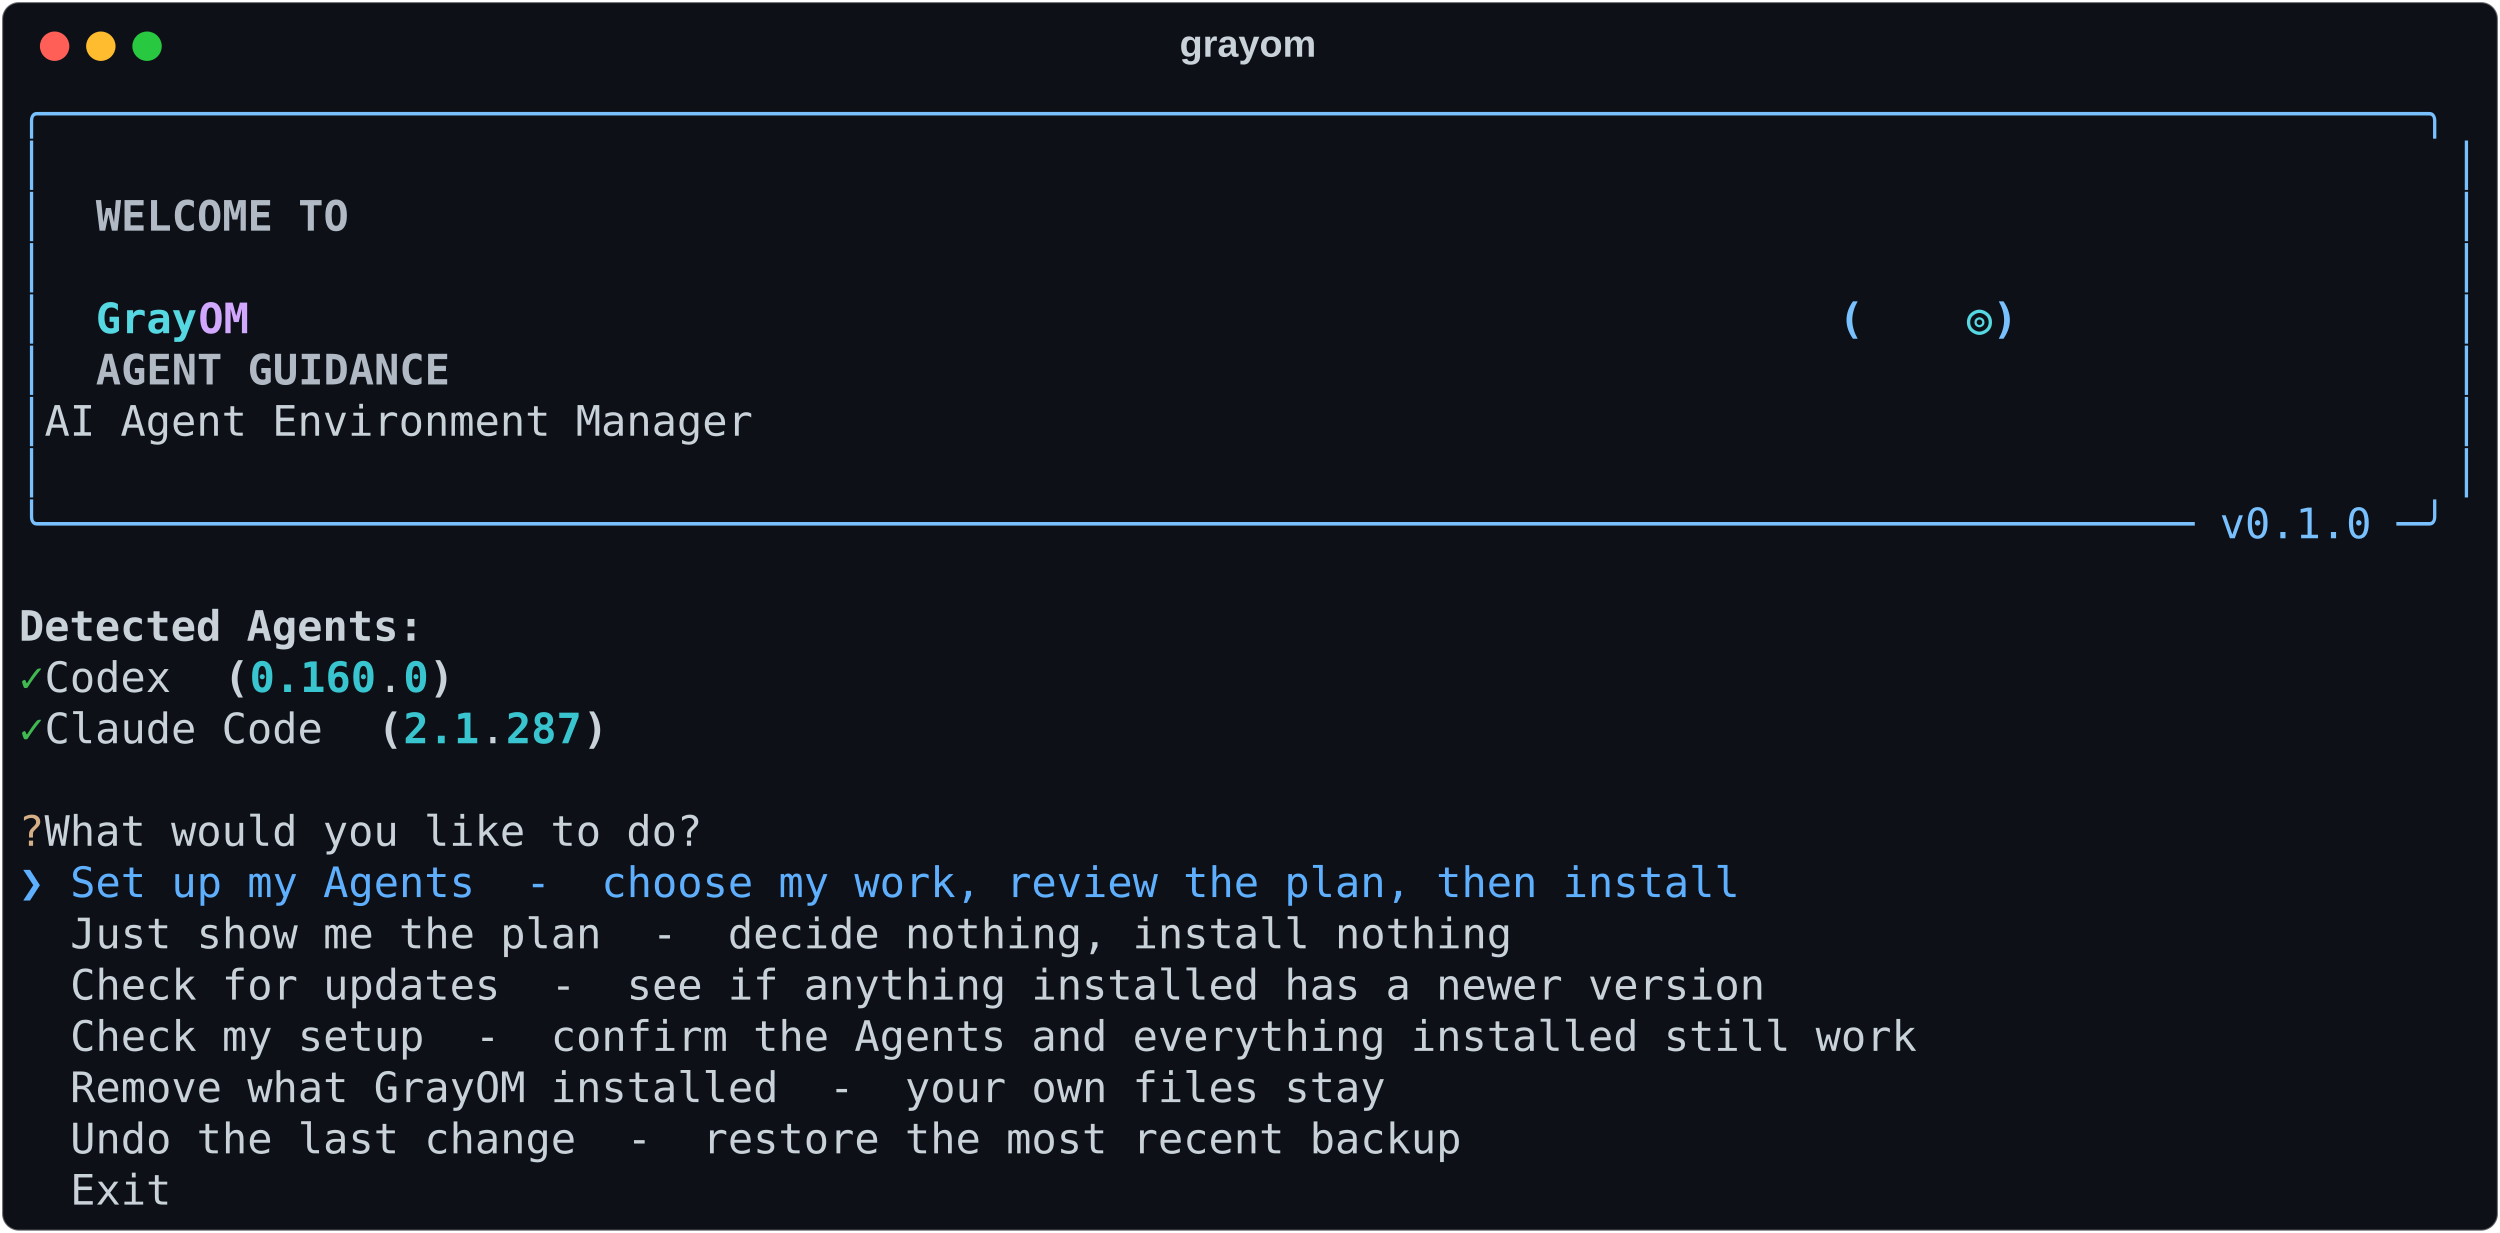
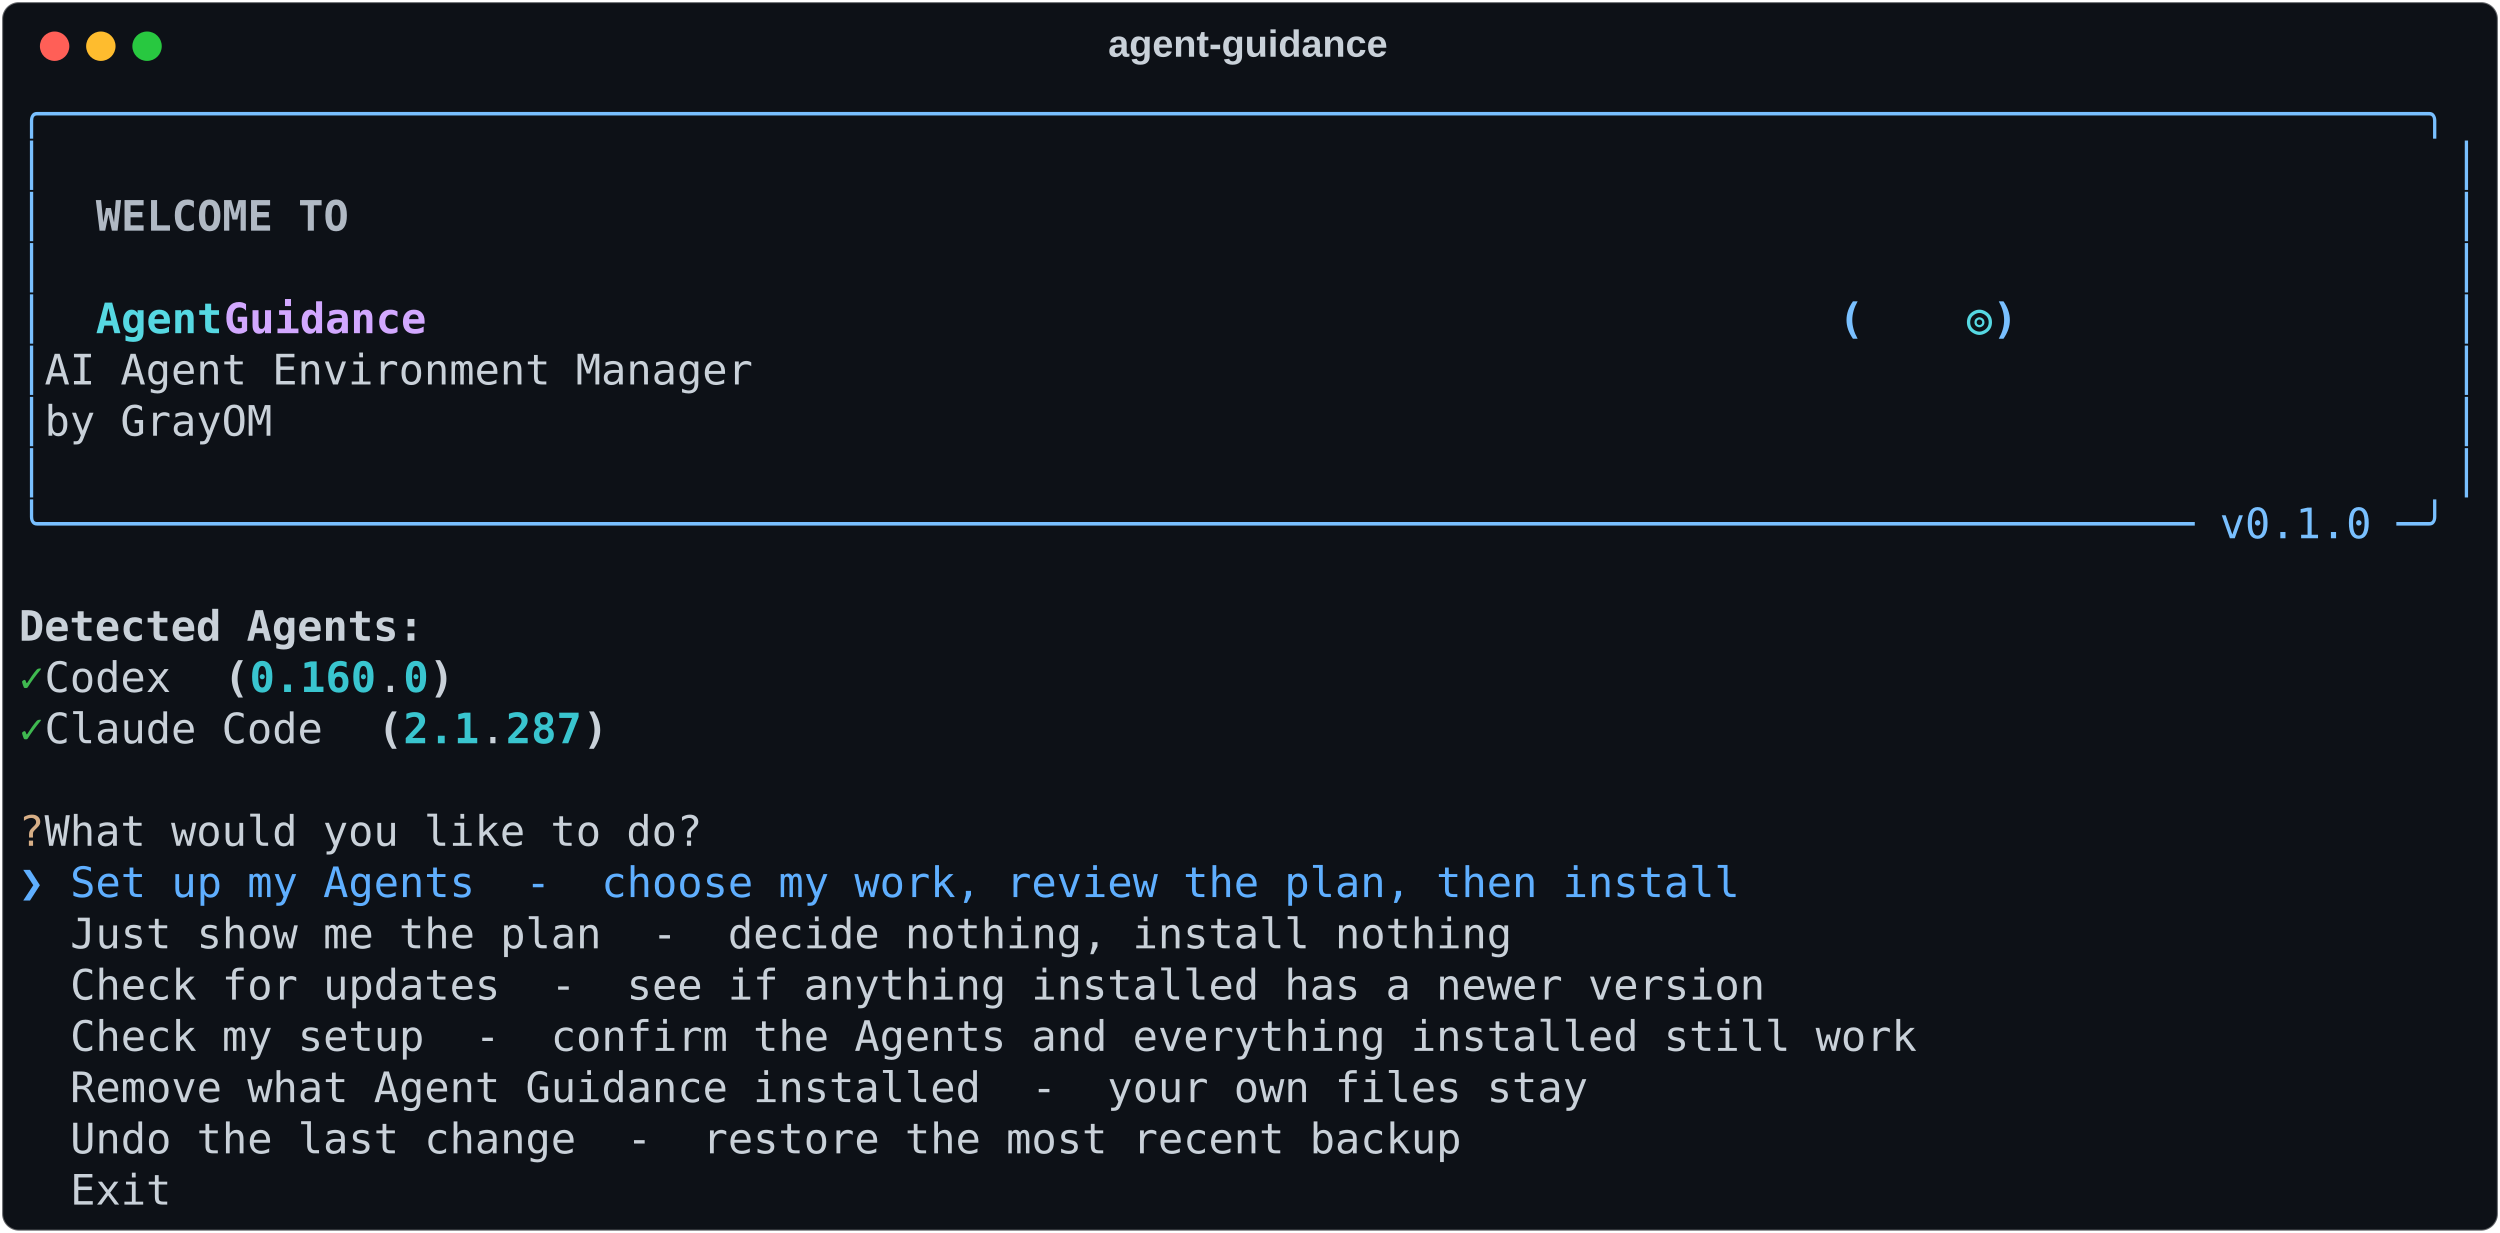
<svg xmlns="http://www.w3.org/2000/svg" class="rich-terminal" viewBox="0 0 1190 586.8">
  <style>

    @font-face {
        font-family: "Fira Code";
        src: local("FiraCode-Regular"),
                url("https://cdnjs.cloudflare.com/ajax/libs/firacode/6.2.0/woff2/FiraCode-Regular.woff2") format("woff2"),
                url("https://cdnjs.cloudflare.com/ajax/libs/firacode/6.2.0/woff/FiraCode-Regular.woff") format("woff");
        font-style: normal;
        font-weight: 400;
    }
    @font-face {
        font-family: "Fira Code";
        src: local("FiraCode-Bold"),
                url("https://cdnjs.cloudflare.com/ajax/libs/firacode/6.2.0/woff2/FiraCode-Bold.woff2") format("woff2"),
                url("https://cdnjs.cloudflare.com/ajax/libs/firacode/6.2.0/woff/FiraCode-Bold.woff") format("woff");
        font-style: bold;
        font-weight: 700;
    }

-     .terminal-599909997-matrix {
+     .terminal-1491380362-matrix {
        font-family: Fira Code, monospace;
        font-size: 20px;
        line-height: 24.4px;
        font-variant-east-asian: full-width;
    }

-     .terminal-599909997-title {
+     .terminal-1491380362-title {
        font-size: 18px;
        font-weight: bold;
        font-family: arial;
    }

-     .terminal-599909997-r1 { fill: #79c0ff }
- .terminal-599909997-r2 { fill: #c9d1d9 }
- .terminal-599909997-r3 { fill: #b0b9c4;font-weight: bold }
- .terminal-599909997-r4 { fill: #79c0ff;font-weight: bold }
- .terminal-599909997-r5 { fill: #56d8e2;font-weight: bold }
- .terminal-599909997-r6 { fill: #d2a8ff;font-weight: bold }
- .terminal-599909997-r7 { fill: #c9d1d9;font-weight: bold }
- .terminal-599909997-r8 { fill: #3fb950 }
- .terminal-599909997-r9 { fill: #39c5cf;font-weight: bold }
- .terminal-599909997-r10 { fill: #d7af87 }
- .terminal-599909997-r11 { fill: #b2b2b2 }
- .terminal-599909997-r12 { fill: #5fafff }
+     .terminal-1491380362-r1 { fill: #79c0ff }
+ .terminal-1491380362-r2 { fill: #c9d1d9 }
+ .terminal-1491380362-r3 { fill: #b0b9c4;font-weight: bold }
+ .terminal-1491380362-r4 { fill: #79c0ff;font-weight: bold }
+ .terminal-1491380362-r5 { fill: #56d8e2;font-weight: bold }
+ .terminal-1491380362-r6 { fill: #d2a8ff;font-weight: bold }
+ .terminal-1491380362-r7 { fill: #c9d1d9;font-weight: bold }
+ .terminal-1491380362-r8 { fill: #3fb950 }
+ .terminal-1491380362-r9 { fill: #39c5cf;font-weight: bold }
+ .terminal-1491380362-r10 { fill: #d7af87 }
+ .terminal-1491380362-r11 { fill: #b2b2b2 }
+ .terminal-1491380362-r12 { fill: #5fafff }
    </style>
  <defs>
-     <clipPath id="terminal-599909997-clip-terminal">
+     <clipPath id="terminal-1491380362-clip-terminal">
      <rect x="0" y="0" width="1170.2" height="535.8" />
    </clipPath>
-     <clipPath id="terminal-599909997-line-0">
+     <clipPath id="terminal-1491380362-line-0">
      <rect x="0" y="1.5" width="1171.2" height="24.65" />
    </clipPath>
-     <clipPath id="terminal-599909997-line-1">
+     <clipPath id="terminal-1491380362-line-1">
      <rect x="0" y="25.9" width="1171.2" height="24.65" />
    </clipPath>
-     <clipPath id="terminal-599909997-line-2">
+     <clipPath id="terminal-1491380362-line-2">
      <rect x="0" y="50.3" width="1171.2" height="24.65" />
    </clipPath>
-     <clipPath id="terminal-599909997-line-3">
+     <clipPath id="terminal-1491380362-line-3">
      <rect x="0" y="74.7" width="1171.2" height="24.65" />
    </clipPath>
-     <clipPath id="terminal-599909997-line-4">
+     <clipPath id="terminal-1491380362-line-4">
      <rect x="0" y="99.1" width="1171.2" height="24.65" />
    </clipPath>
-     <clipPath id="terminal-599909997-line-5">
+     <clipPath id="terminal-1491380362-line-5">
      <rect x="0" y="123.5" width="1171.2" height="24.65" />
    </clipPath>
-     <clipPath id="terminal-599909997-line-6">
+     <clipPath id="terminal-1491380362-line-6">
      <rect x="0" y="147.9" width="1171.2" height="24.65" />
    </clipPath>
-     <clipPath id="terminal-599909997-line-7">
+     <clipPath id="terminal-1491380362-line-7">
      <rect x="0" y="172.3" width="1171.2" height="24.65" />
    </clipPath>
-     <clipPath id="terminal-599909997-line-8">
+     <clipPath id="terminal-1491380362-line-8">
      <rect x="0" y="196.7" width="1171.2" height="24.65" />
    </clipPath>
-     <clipPath id="terminal-599909997-line-9">
+     <clipPath id="terminal-1491380362-line-9">
      <rect x="0" y="221.1" width="1171.2" height="24.65" />
    </clipPath>
-     <clipPath id="terminal-599909997-line-10">
+     <clipPath id="terminal-1491380362-line-10">
      <rect x="0" y="245.5" width="1171.2" height="24.65" />
    </clipPath>
-     <clipPath id="terminal-599909997-line-11">
+     <clipPath id="terminal-1491380362-line-11">
      <rect x="0" y="269.9" width="1171.2" height="24.65" />
    </clipPath>
-     <clipPath id="terminal-599909997-line-12">
+     <clipPath id="terminal-1491380362-line-12">
      <rect x="0" y="294.3" width="1171.2" height="24.65" />
    </clipPath>
-     <clipPath id="terminal-599909997-line-13">
+     <clipPath id="terminal-1491380362-line-13">
      <rect x="0" y="318.7" width="1171.2" height="24.65" />
    </clipPath>
-     <clipPath id="terminal-599909997-line-14">
+     <clipPath id="terminal-1491380362-line-14">
      <rect x="0" y="343.1" width="1171.2" height="24.65" />
    </clipPath>
-     <clipPath id="terminal-599909997-line-15">
+     <clipPath id="terminal-1491380362-line-15">
      <rect x="0" y="367.5" width="1171.2" height="24.65" />
    </clipPath>
-     <clipPath id="terminal-599909997-line-16">
+     <clipPath id="terminal-1491380362-line-16">
      <rect x="0" y="391.9" width="1171.2" height="24.65" />
    </clipPath>
-     <clipPath id="terminal-599909997-line-17">
+     <clipPath id="terminal-1491380362-line-17">
      <rect x="0" y="416.3" width="1171.2" height="24.65" />
    </clipPath>
-     <clipPath id="terminal-599909997-line-18">
+     <clipPath id="terminal-1491380362-line-18">
      <rect x="0" y="440.7" width="1171.2" height="24.65" />
    </clipPath>
-     <clipPath id="terminal-599909997-line-19">
+     <clipPath id="terminal-1491380362-line-19">
      <rect x="0" y="465.1" width="1171.2" height="24.65" />
    </clipPath>
-     <clipPath id="terminal-599909997-line-20">
+     <clipPath id="terminal-1491380362-line-20">
      <rect x="0" y="489.5" width="1171.2" height="24.65" />
    </clipPath>
  </defs>
  <rect fill="#0d1117" stroke="rgba(255,255,255,0.35)" stroke-width="1" x="1" y="1" width="1188" height="584.8" rx="8" />
-   <text class="terminal-599909997-title" fill="#c9d1d9" text-anchor="middle" x="594" y="27">grayom</text>
+   <text class="terminal-1491380362-title" fill="#c9d1d9" text-anchor="middle" x="594" y="27">agent-guidance</text>
  <g transform="translate(26,22)">
    <circle cx="0" cy="0" r="7" fill="#ff5f57" />
    <circle cx="22" cy="0" r="7" fill="#febc2e" />
    <circle cx="44" cy="0" r="7" fill="#28c840" />
  </g>
-   <g transform="translate(9, 41)" clip-path="url(#terminal-599909997-clip-terminal)">
-     <g class="terminal-599909997-matrix">
-       <text class="terminal-599909997-r1" x="0" y="20" textLength="1171.2" clip-path="url(#terminal-599909997-line-0)">╭──────────────────────────────────────────────────────────────────────────────────────────────╮</text>
-       <text class="terminal-599909997-r2" x="1171.2" y="20" textLength="12.2" clip-path="url(#terminal-599909997-line-0)">
- </text>
-       <text class="terminal-599909997-r1" x="0" y="44.4" textLength="12.2" clip-path="url(#terminal-599909997-line-1)">│</text>
-       <text class="terminal-599909997-r1" x="1159" y="44.4" textLength="12.2" clip-path="url(#terminal-599909997-line-1)">│</text>
-       <text class="terminal-599909997-r2" x="1171.2" y="44.4" textLength="12.2" clip-path="url(#terminal-599909997-line-1)">
- </text>
-       <text class="terminal-599909997-r1" x="0" y="68.8" textLength="12.2" clip-path="url(#terminal-599909997-line-2)">│</text>
-       <text class="terminal-599909997-r3" x="36.6" y="68.8" textLength="658.8" clip-path="url(#terminal-599909997-line-2)">WELCOME TO                                            </text>
-       <text class="terminal-599909997-r1" x="1159" y="68.8" textLength="12.2" clip-path="url(#terminal-599909997-line-2)">│</text>
-       <text class="terminal-599909997-r2" x="1171.2" y="68.8" textLength="12.2" clip-path="url(#terminal-599909997-line-2)">
- </text>
-       <text class="terminal-599909997-r1" x="0" y="93.2" textLength="12.2" clip-path="url(#terminal-599909997-line-3)">│</text>
-       <text class="terminal-599909997-r1" x="1159" y="93.2" textLength="12.2" clip-path="url(#terminal-599909997-line-3)">│</text>
-       <text class="terminal-599909997-r2" x="1171.2" y="93.2" textLength="12.2" clip-path="url(#terminal-599909997-line-3)">
- </text>
-       <text class="terminal-599909997-r1" x="0" y="117.6" textLength="12.2" clip-path="url(#terminal-599909997-line-4)">│</text>
-       <text class="terminal-599909997-r5" x="36.6" y="117.6" textLength="48.8" clip-path="url(#terminal-599909997-line-4)">Gray</text>
-       <text class="terminal-599909997-r6" x="85.4" y="117.6" textLength="24.4" clip-path="url(#terminal-599909997-line-4)">OM</text>
-       <text class="terminal-599909997-r4" x="866.2" y="117.6" textLength="61" clip-path="url(#terminal-599909997-line-4)">   ( </text>
-       <text class="terminal-599909997-r5" x="927.2" y="117.6" textLength="12.2" clip-path="url(#terminal-599909997-line-4)">◎</text>
-       <text class="terminal-599909997-r4" x="939.4" y="117.6" textLength="24.4" clip-path="url(#terminal-599909997-line-4)"> )</text>
-       <text class="terminal-599909997-r1" x="1159" y="117.6" textLength="12.2" clip-path="url(#terminal-599909997-line-4)">│</text>
-       <text class="terminal-599909997-r2" x="1171.2" y="117.6" textLength="12.2" clip-path="url(#terminal-599909997-line-4)">
- </text>
-       <text class="terminal-599909997-r1" x="0" y="142" textLength="12.2" clip-path="url(#terminal-599909997-line-5)">│</text>
-       <text class="terminal-599909997-r3" x="36.6" y="142" textLength="658.8" clip-path="url(#terminal-599909997-line-5)">AGENT GUIDANCE                                        </text>
-       <text class="terminal-599909997-r1" x="1159" y="142" textLength="12.2" clip-path="url(#terminal-599909997-line-5)">│</text>
-       <text class="terminal-599909997-r2" x="1171.2" y="142" textLength="12.2" clip-path="url(#terminal-599909997-line-5)">
- </text>
-       <text class="terminal-599909997-r1" x="0" y="166.4" textLength="12.2" clip-path="url(#terminal-599909997-line-6)">│</text>
-       <text class="terminal-599909997-r2" x="12.2" y="166.4" textLength="1146.8" clip-path="url(#terminal-599909997-line-6)">  AI Agent Environment Manager                                                                </text>
-       <text class="terminal-599909997-r1" x="1159" y="166.4" textLength="12.2" clip-path="url(#terminal-599909997-line-6)">│</text>
-       <text class="terminal-599909997-r2" x="1171.2" y="166.4" textLength="12.2" clip-path="url(#terminal-599909997-line-6)">
- </text>
-       <text class="terminal-599909997-r1" x="0" y="190.8" textLength="12.2" clip-path="url(#terminal-599909997-line-7)">│</text>
-       <text class="terminal-599909997-r1" x="1159" y="190.8" textLength="12.2" clip-path="url(#terminal-599909997-line-7)">│</text>
-       <text class="terminal-599909997-r2" x="1171.2" y="190.8" textLength="12.2" clip-path="url(#terminal-599909997-line-7)">
- </text>
-       <text class="terminal-599909997-r1" x="0" y="215.2" textLength="1171.2" clip-path="url(#terminal-599909997-line-8)">╰───────────────────────────────────────────────────────────────────────────────────── v0.1.0 ─╯</text>
-       <text class="terminal-599909997-r2" x="1171.2" y="215.2" textLength="12.2" clip-path="url(#terminal-599909997-line-8)">
- </text>
-       <text class="terminal-599909997-r2" x="1171.2" y="239.6" textLength="12.2" clip-path="url(#terminal-599909997-line-9)">
- </text>
-       <text class="terminal-599909997-r7" x="0" y="264" textLength="195.2" clip-path="url(#terminal-599909997-line-10)">Detected Agents:</text>
-       <text class="terminal-599909997-r2" x="1171.2" y="264" textLength="12.2" clip-path="url(#terminal-599909997-line-10)">
- </text>
-       <text class="terminal-599909997-r8" x="0" y="288.4" textLength="12.2" clip-path="url(#terminal-599909997-line-11)">✓</text>
-       <text class="terminal-599909997-r2" x="12.2" y="288.4" textLength="85.4" clip-path="url(#terminal-599909997-line-11)"> Codex </text>
-       <text class="terminal-599909997-r7" x="97.6" y="288.4" textLength="12.2" clip-path="url(#terminal-599909997-line-11)">(</text>
-       <text class="terminal-599909997-r9" x="109.8" y="288.4" textLength="61" clip-path="url(#terminal-599909997-line-11)">0.160</text>
-       <text class="terminal-599909997-r2" x="170.8" y="288.4" textLength="12.2" clip-path="url(#terminal-599909997-line-11)">.</text>
-       <text class="terminal-599909997-r9" x="183" y="288.4" textLength="12.2" clip-path="url(#terminal-599909997-line-11)">0</text>
-       <text class="terminal-599909997-r7" x="195.2" y="288.4" textLength="12.2" clip-path="url(#terminal-599909997-line-11)">)</text>
-       <text class="terminal-599909997-r2" x="1171.2" y="288.4" textLength="12.2" clip-path="url(#terminal-599909997-line-11)">
- </text>
-       <text class="terminal-599909997-r8" x="0" y="312.8" textLength="12.2" clip-path="url(#terminal-599909997-line-12)">✓</text>
-       <text class="terminal-599909997-r2" x="12.2" y="312.8" textLength="158.6" clip-path="url(#terminal-599909997-line-12)"> Claude Code </text>
-       <text class="terminal-599909997-r7" x="170.8" y="312.8" textLength="12.2" clip-path="url(#terminal-599909997-line-12)">(</text>
-       <text class="terminal-599909997-r9" x="183" y="312.8" textLength="36.6" clip-path="url(#terminal-599909997-line-12)">2.1</text>
-       <text class="terminal-599909997-r2" x="219.6" y="312.8" textLength="12.2" clip-path="url(#terminal-599909997-line-12)">.</text>
-       <text class="terminal-599909997-r9" x="231.8" y="312.8" textLength="36.6" clip-path="url(#terminal-599909997-line-12)">287</text>
-       <text class="terminal-599909997-r7" x="268.4" y="312.8" textLength="12.2" clip-path="url(#terminal-599909997-line-12)">)</text>
-       <text class="terminal-599909997-r2" x="1171.2" y="312.8" textLength="12.2" clip-path="url(#terminal-599909997-line-12)">
- </text>
-       <text class="terminal-599909997-r2" x="1171.2" y="337.2" textLength="12.2" clip-path="url(#terminal-599909997-line-13)">
- </text>
-       <text class="terminal-599909997-r10" x="0" y="361.6" textLength="12.2" clip-path="url(#terminal-599909997-line-14)">?</text>
-       <text class="terminal-599909997-r2" x="12.2" y="361.6" textLength="329.4" clip-path="url(#terminal-599909997-line-14)"> What would you like to do?</text>
-       <text class="terminal-599909997-r2" x="1171.2" y="361.6" textLength="12.2" clip-path="url(#terminal-599909997-line-14)">
- </text>
-       <text class="terminal-599909997-r12" x="0" y="386" textLength="12.2" clip-path="url(#terminal-599909997-line-15)">❯</text>
-       <text class="terminal-599909997-r12" x="24.4" y="386" textLength="805.2" clip-path="url(#terminal-599909997-line-15)">Set up my Agents  -  choose my work, review the plan, then install</text>
-       <text class="terminal-599909997-r2" x="1171.2" y="386" textLength="12.2" clip-path="url(#terminal-599909997-line-15)">
- </text>
-       <text class="terminal-599909997-r2" x="24.4" y="410.4" textLength="695.4" clip-path="url(#terminal-599909997-line-16)">Just show me the plan  -  decide nothing, install nothing</text>
-       <text class="terminal-599909997-r2" x="1171.2" y="410.4" textLength="12.2" clip-path="url(#terminal-599909997-line-16)">
- </text>
-       <text class="terminal-599909997-r2" x="24.4" y="434.8" textLength="817.4" clip-path="url(#terminal-599909997-line-17)">Check for updates  -  see if anything installed has a newer version</text>
-       <text class="terminal-599909997-r2" x="1171.2" y="434.8" textLength="12.2" clip-path="url(#terminal-599909997-line-17)">
- </text>
-       <text class="terminal-599909997-r2" x="24.4" y="459.2" textLength="890.6" clip-path="url(#terminal-599909997-line-18)">Check my setup  -  confirm the Agents and everything installed still work</text>
-       <text class="terminal-599909997-r2" x="1171.2" y="459.2" textLength="12.2" clip-path="url(#terminal-599909997-line-18)">
- </text>
-       <text class="terminal-599909997-r2" x="24.4" y="483.6" textLength="634.4" clip-path="url(#terminal-599909997-line-19)">Remove what GrayOM installed  -  your own files stay</text>
-       <text class="terminal-599909997-r2" x="1171.2" y="483.6" textLength="12.2" clip-path="url(#terminal-599909997-line-19)">
- </text>
-       <text class="terminal-599909997-r2" x="24.4" y="508" textLength="671" clip-path="url(#terminal-599909997-line-20)">Undo the last change  -  restore the most recent backup</text>
-       <text class="terminal-599909997-r2" x="1171.2" y="508" textLength="12.2" clip-path="url(#terminal-599909997-line-20)">
- </text>
-       <text class="terminal-599909997-r2" x="24.4" y="532.4" textLength="48.8" clip-path="url(#terminal-599909997-line-21)">Exit</text>
-       <text class="terminal-599909997-r2" x="1171.2" y="532.4" textLength="12.2" clip-path="url(#terminal-599909997-line-21)">
+   <g transform="translate(9, 41)" clip-path="url(#terminal-1491380362-clip-terminal)">
+     <g class="terminal-1491380362-matrix">
+       <text class="terminal-1491380362-r1" x="0" y="20" textLength="1171.2" clip-path="url(#terminal-1491380362-line-0)">╭──────────────────────────────────────────────────────────────────────────────────────────────╮</text>
+       <text class="terminal-1491380362-r2" x="1171.2" y="20" textLength="12.2" clip-path="url(#terminal-1491380362-line-0)">
+ </text>
+       <text class="terminal-1491380362-r1" x="0" y="44.4" textLength="12.2" clip-path="url(#terminal-1491380362-line-1)">│</text>
+       <text class="terminal-1491380362-r1" x="1159" y="44.4" textLength="12.2" clip-path="url(#terminal-1491380362-line-1)">│</text>
+       <text class="terminal-1491380362-r2" x="1171.2" y="44.4" textLength="12.2" clip-path="url(#terminal-1491380362-line-1)">
+ </text>
+       <text class="terminal-1491380362-r1" x="0" y="68.8" textLength="12.2" clip-path="url(#terminal-1491380362-line-2)">│</text>
+       <text class="terminal-1491380362-r3" x="36.6" y="68.8" textLength="658.8" clip-path="url(#terminal-1491380362-line-2)">WELCOME TO                                            </text>
+       <text class="terminal-1491380362-r1" x="1159" y="68.8" textLength="12.2" clip-path="url(#terminal-1491380362-line-2)">│</text>
+       <text class="terminal-1491380362-r2" x="1171.2" y="68.8" textLength="12.2" clip-path="url(#terminal-1491380362-line-2)">
+ </text>
+       <text class="terminal-1491380362-r1" x="0" y="93.2" textLength="12.2" clip-path="url(#terminal-1491380362-line-3)">│</text>
+       <text class="terminal-1491380362-r1" x="1159" y="93.2" textLength="12.2" clip-path="url(#terminal-1491380362-line-3)">│</text>
+       <text class="terminal-1491380362-r2" x="1171.2" y="93.2" textLength="12.2" clip-path="url(#terminal-1491380362-line-3)">
+ </text>
+       <text class="terminal-1491380362-r1" x="0" y="117.6" textLength="12.2" clip-path="url(#terminal-1491380362-line-4)">│</text>
+       <text class="terminal-1491380362-r5" x="36.6" y="117.6" textLength="61" clip-path="url(#terminal-1491380362-line-4)">Agent</text>
+       <text class="terminal-1491380362-r6" x="97.6" y="117.6" textLength="109.8" clip-path="url(#terminal-1491380362-line-4)"> Guidance</text>
+       <text class="terminal-1491380362-r4" x="866.2" y="117.6" textLength="61" clip-path="url(#terminal-1491380362-line-4)">   ( </text>
+       <text class="terminal-1491380362-r5" x="927.2" y="117.6" textLength="12.2" clip-path="url(#terminal-1491380362-line-4)">◎</text>
+       <text class="terminal-1491380362-r4" x="939.4" y="117.6" textLength="24.4" clip-path="url(#terminal-1491380362-line-4)"> )</text>
+       <text class="terminal-1491380362-r1" x="1159" y="117.6" textLength="12.2" clip-path="url(#terminal-1491380362-line-4)">│</text>
+       <text class="terminal-1491380362-r2" x="1171.2" y="117.6" textLength="12.2" clip-path="url(#terminal-1491380362-line-4)">
+ </text>
+       <text class="terminal-1491380362-r1" x="0" y="142" textLength="12.2" clip-path="url(#terminal-1491380362-line-5)">│</text>
+       <text class="terminal-1491380362-r2" x="12.2" y="142" textLength="854" clip-path="url(#terminal-1491380362-line-5)">  AI Agent Environment Manager                                        </text>
+       <text class="terminal-1491380362-r1" x="1159" y="142" textLength="12.2" clip-path="url(#terminal-1491380362-line-5)">│</text>
+       <text class="terminal-1491380362-r2" x="1171.2" y="142" textLength="12.2" clip-path="url(#terminal-1491380362-line-5)">
+ </text>
+       <text class="terminal-1491380362-r1" x="0" y="166.4" textLength="12.2" clip-path="url(#terminal-1491380362-line-6)">│</text>
+       <text class="terminal-1491380362-r2" x="12.2" y="166.4" textLength="1146.8" clip-path="url(#terminal-1491380362-line-6)">  by GrayOM                                                                                   </text>
+       <text class="terminal-1491380362-r1" x="1159" y="166.4" textLength="12.2" clip-path="url(#terminal-1491380362-line-6)">│</text>
+       <text class="terminal-1491380362-r2" x="1171.2" y="166.4" textLength="12.2" clip-path="url(#terminal-1491380362-line-6)">
+ </text>
+       <text class="terminal-1491380362-r1" x="0" y="190.8" textLength="12.2" clip-path="url(#terminal-1491380362-line-7)">│</text>
+       <text class="terminal-1491380362-r1" x="1159" y="190.8" textLength="12.2" clip-path="url(#terminal-1491380362-line-7)">│</text>
+       <text class="terminal-1491380362-r2" x="1171.2" y="190.8" textLength="12.2" clip-path="url(#terminal-1491380362-line-7)">
+ </text>
+       <text class="terminal-1491380362-r1" x="0" y="215.2" textLength="1171.2" clip-path="url(#terminal-1491380362-line-8)">╰───────────────────────────────────────────────────────────────────────────────────── v0.1.0 ─╯</text>
+       <text class="terminal-1491380362-r2" x="1171.2" y="215.2" textLength="12.2" clip-path="url(#terminal-1491380362-line-8)">
+ </text>
+       <text class="terminal-1491380362-r2" x="1171.2" y="239.6" textLength="12.2" clip-path="url(#terminal-1491380362-line-9)">
+ </text>
+       <text class="terminal-1491380362-r7" x="0" y="264" textLength="195.2" clip-path="url(#terminal-1491380362-line-10)">Detected Agents:</text>
+       <text class="terminal-1491380362-r2" x="1171.2" y="264" textLength="12.2" clip-path="url(#terminal-1491380362-line-10)">
+ </text>
+       <text class="terminal-1491380362-r8" x="0" y="288.4" textLength="12.2" clip-path="url(#terminal-1491380362-line-11)">✓</text>
+       <text class="terminal-1491380362-r2" x="12.2" y="288.4" textLength="85.4" clip-path="url(#terminal-1491380362-line-11)"> Codex </text>
+       <text class="terminal-1491380362-r7" x="97.6" y="288.4" textLength="12.2" clip-path="url(#terminal-1491380362-line-11)">(</text>
+       <text class="terminal-1491380362-r9" x="109.8" y="288.4" textLength="61" clip-path="url(#terminal-1491380362-line-11)">0.160</text>
+       <text class="terminal-1491380362-r2" x="170.8" y="288.4" textLength="12.2" clip-path="url(#terminal-1491380362-line-11)">.</text>
+       <text class="terminal-1491380362-r9" x="183" y="288.4" textLength="12.2" clip-path="url(#terminal-1491380362-line-11)">0</text>
+       <text class="terminal-1491380362-r7" x="195.2" y="288.4" textLength="12.2" clip-path="url(#terminal-1491380362-line-11)">)</text>
+       <text class="terminal-1491380362-r2" x="1171.2" y="288.4" textLength="12.2" clip-path="url(#terminal-1491380362-line-11)">
+ </text>
+       <text class="terminal-1491380362-r8" x="0" y="312.8" textLength="12.2" clip-path="url(#terminal-1491380362-line-12)">✓</text>
+       <text class="terminal-1491380362-r2" x="12.2" y="312.8" textLength="158.6" clip-path="url(#terminal-1491380362-line-12)"> Claude Code </text>
+       <text class="terminal-1491380362-r7" x="170.8" y="312.8" textLength="12.2" clip-path="url(#terminal-1491380362-line-12)">(</text>
+       <text class="terminal-1491380362-r9" x="183" y="312.8" textLength="36.6" clip-path="url(#terminal-1491380362-line-12)">2.1</text>
+       <text class="terminal-1491380362-r2" x="219.6" y="312.8" textLength="12.2" clip-path="url(#terminal-1491380362-line-12)">.</text>
+       <text class="terminal-1491380362-r9" x="231.8" y="312.8" textLength="36.6" clip-path="url(#terminal-1491380362-line-12)">287</text>
+       <text class="terminal-1491380362-r7" x="268.4" y="312.8" textLength="12.2" clip-path="url(#terminal-1491380362-line-12)">)</text>
+       <text class="terminal-1491380362-r2" x="1171.2" y="312.8" textLength="12.2" clip-path="url(#terminal-1491380362-line-12)">
+ </text>
+       <text class="terminal-1491380362-r2" x="1171.2" y="337.2" textLength="12.2" clip-path="url(#terminal-1491380362-line-13)">
+ </text>
+       <text class="terminal-1491380362-r10" x="0" y="361.6" textLength="12.2" clip-path="url(#terminal-1491380362-line-14)">?</text>
+       <text class="terminal-1491380362-r2" x="12.2" y="361.6" textLength="329.4" clip-path="url(#terminal-1491380362-line-14)"> What would you like to do?</text>
+       <text class="terminal-1491380362-r2" x="1171.2" y="361.6" textLength="12.2" clip-path="url(#terminal-1491380362-line-14)">
+ </text>
+       <text class="terminal-1491380362-r12" x="0" y="386" textLength="12.2" clip-path="url(#terminal-1491380362-line-15)">❯</text>
+       <text class="terminal-1491380362-r12" x="24.4" y="386" textLength="805.2" clip-path="url(#terminal-1491380362-line-15)">Set up my Agents  -  choose my work, review the plan, then install</text>
+       <text class="terminal-1491380362-r2" x="1171.2" y="386" textLength="12.2" clip-path="url(#terminal-1491380362-line-15)">
+ </text>
+       <text class="terminal-1491380362-r2" x="24.4" y="410.4" textLength="695.4" clip-path="url(#terminal-1491380362-line-16)">Just show me the plan  -  decide nothing, install nothing</text>
+       <text class="terminal-1491380362-r2" x="1171.2" y="410.4" textLength="12.2" clip-path="url(#terminal-1491380362-line-16)">
+ </text>
+       <text class="terminal-1491380362-r2" x="24.4" y="434.8" textLength="817.4" clip-path="url(#terminal-1491380362-line-17)">Check for updates  -  see if anything installed has a newer version</text>
+       <text class="terminal-1491380362-r2" x="1171.2" y="434.8" textLength="12.2" clip-path="url(#terminal-1491380362-line-17)">
+ </text>
+       <text class="terminal-1491380362-r2" x="24.4" y="459.2" textLength="890.6" clip-path="url(#terminal-1491380362-line-18)">Check my setup  -  confirm the Agents and everything installed still work</text>
+       <text class="terminal-1491380362-r2" x="1171.2" y="459.2" textLength="12.2" clip-path="url(#terminal-1491380362-line-18)">
+ </text>
+       <text class="terminal-1491380362-r2" x="24.4" y="483.6" textLength="732" clip-path="url(#terminal-1491380362-line-19)">Remove what Agent Guidance installed  -  your own files stay</text>
+       <text class="terminal-1491380362-r2" x="1171.2" y="483.6" textLength="12.2" clip-path="url(#terminal-1491380362-line-19)">
+ </text>
+       <text class="terminal-1491380362-r2" x="24.4" y="508" textLength="671" clip-path="url(#terminal-1491380362-line-20)">Undo the last change  -  restore the most recent backup</text>
+       <text class="terminal-1491380362-r2" x="1171.2" y="508" textLength="12.2" clip-path="url(#terminal-1491380362-line-20)">
+ </text>
+       <text class="terminal-1491380362-r2" x="24.4" y="532.4" textLength="48.8" clip-path="url(#terminal-1491380362-line-21)">Exit</text>
+       <text class="terminal-1491380362-r2" x="1171.2" y="532.4" textLength="12.2" clip-path="url(#terminal-1491380362-line-21)">
</text>
    </g>
  </g>
</svg>
